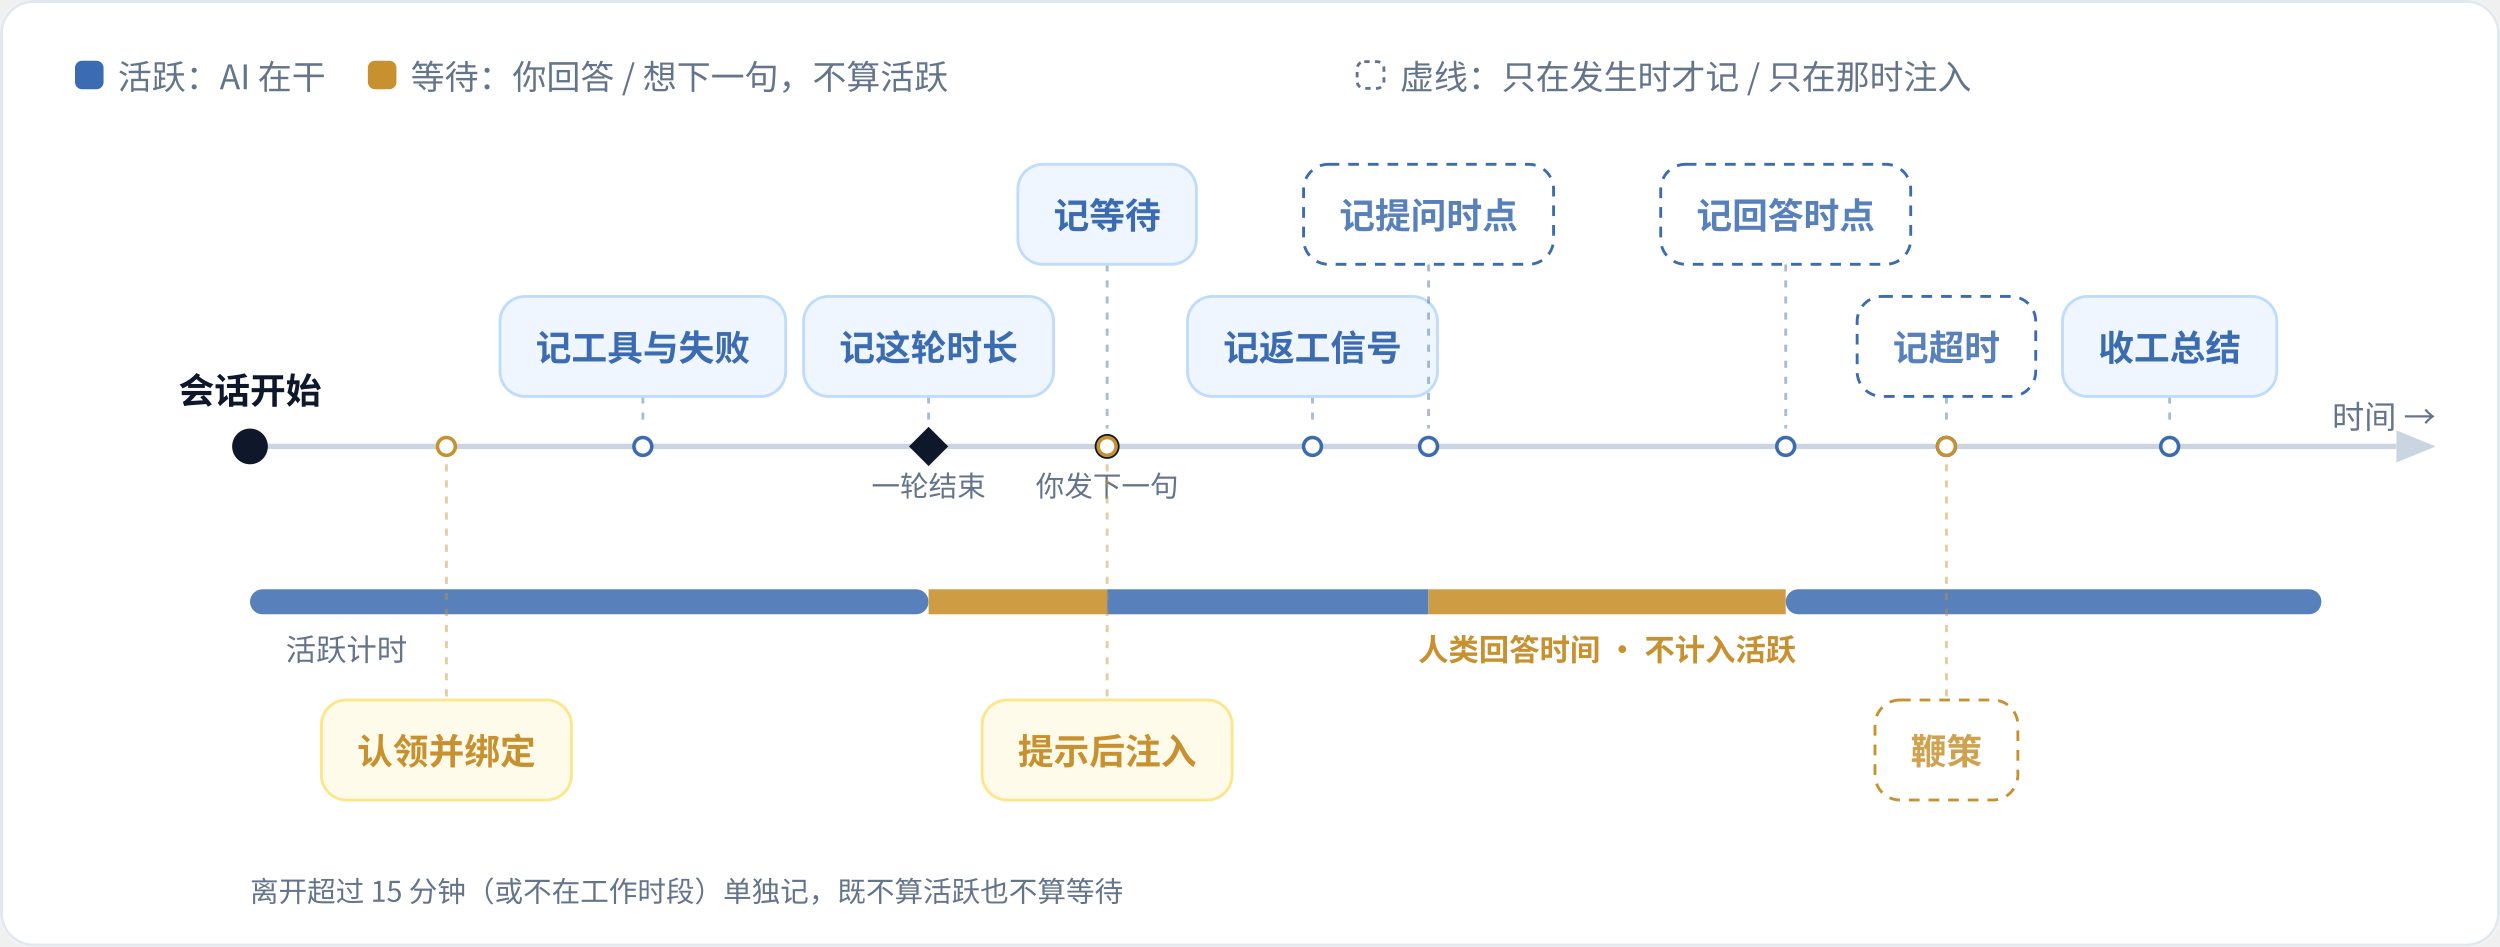
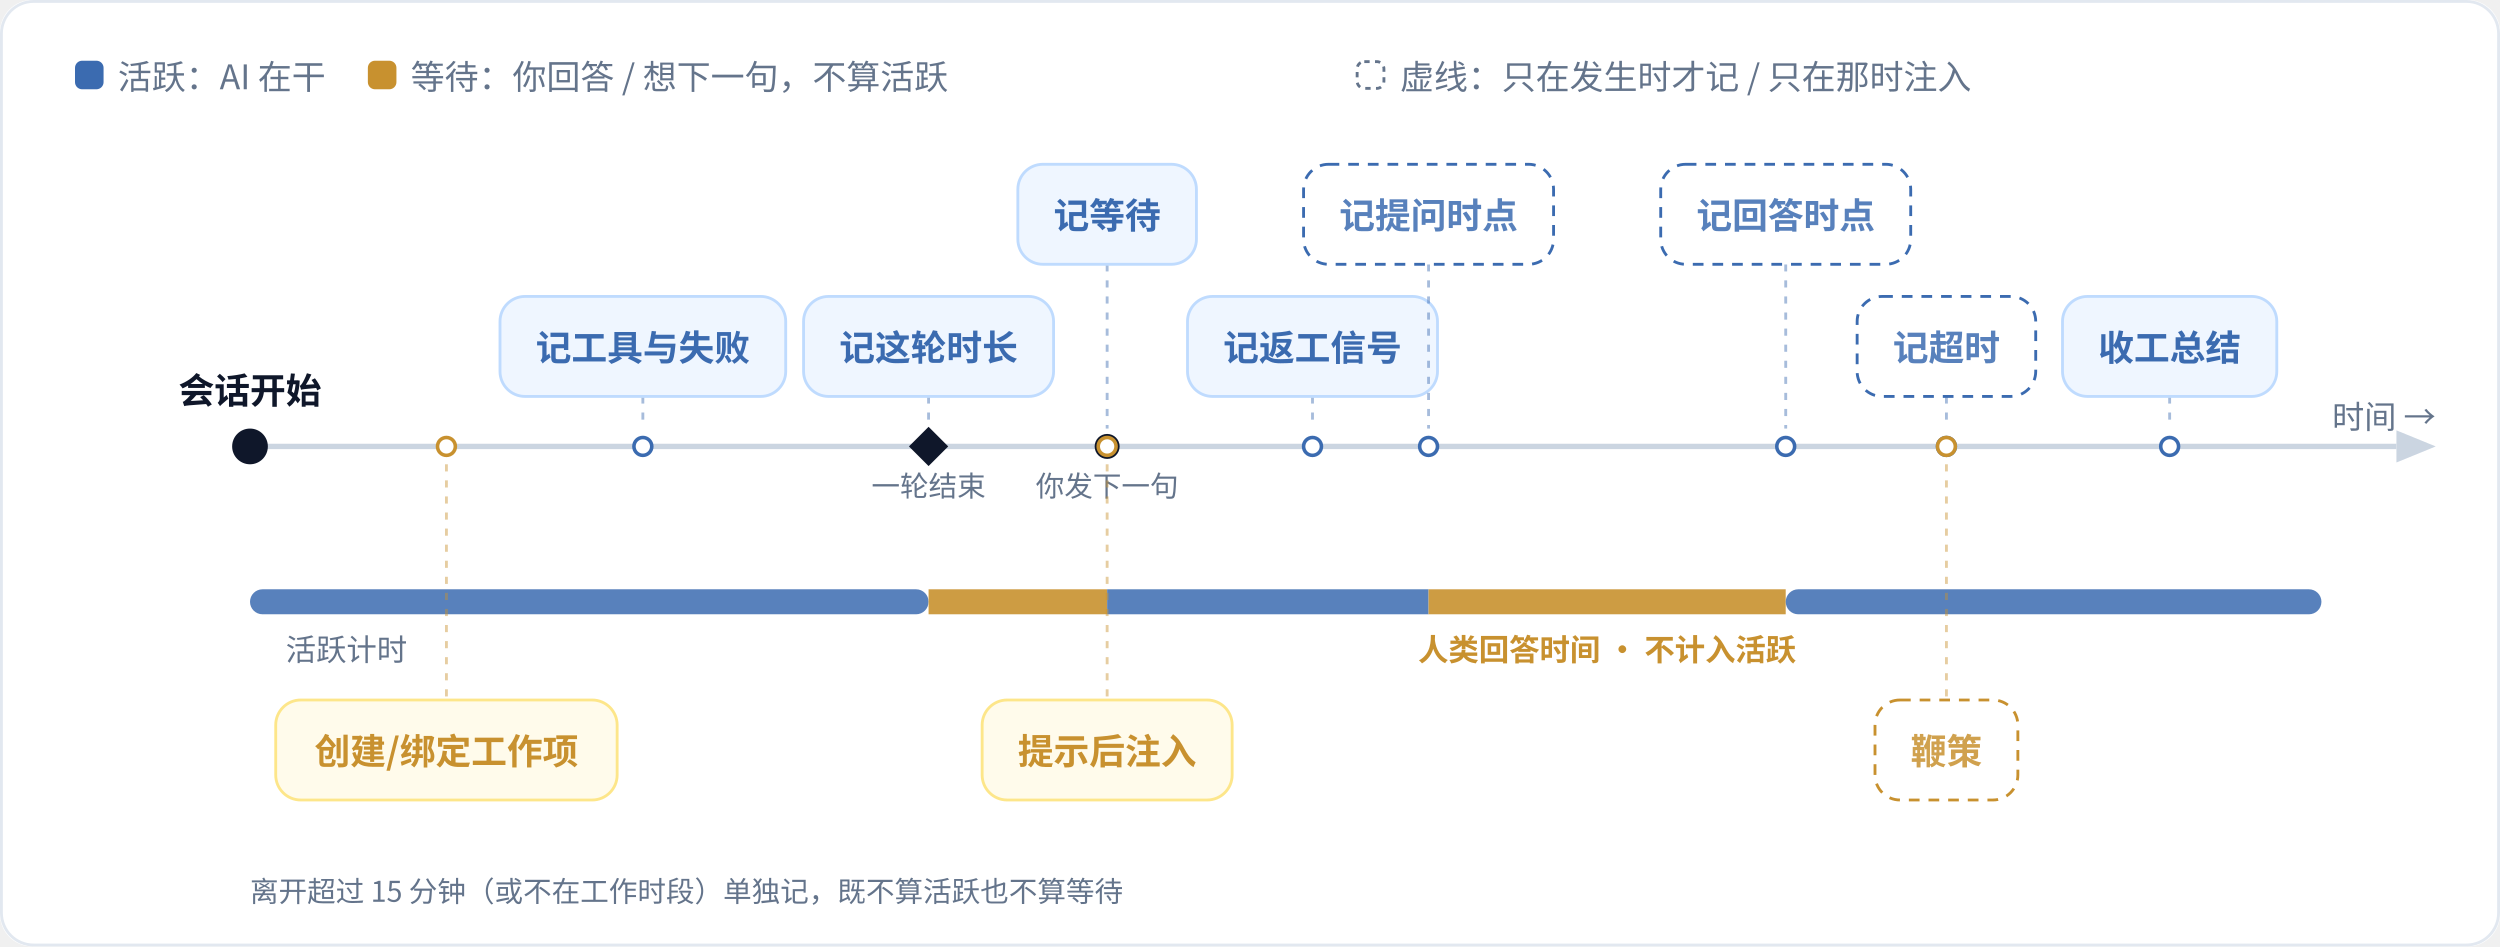
<svg xmlns="http://www.w3.org/2000/svg" width="1400" height="530" viewBox="0 0 1400 530" role="img" aria-labelledby="t1 t2">
  <rect width="1400" height="530" rx="18" fill="#ffffff" />
  <rect x="0.8" y="0.8" width="1398.4" height="528.4" rx="18" fill="none" stroke="#e2e8f0" stroke-width="1.6" />
  <rect x="42" y="34" width="16" height="16" rx="4" fill="#3b6bb0" />
  <text x="66" y="50" font-family="'PingFang SC','Noto Sans CJK SC','Microsoft YaHei',sans-serif" font-size="19" fill="#64748b">活跃：AI 在干</text>
  <rect x="206" y="34" width="16" height="16" rx="4" fill="#c8912f" />
  <text x="230" y="50" font-family="'PingFang SC','Noto Sans CJK SC','Microsoft YaHei',sans-serif" font-size="19" fill="#64748b">等待：你回答 / 想下一句，不算活跃</text>
  <rect x="760" y="34.5" width="15" height="15" rx="4" fill="none" stroke="#64748b" stroke-width="1.6" stroke-dasharray="3 3" />
  <text x="784" y="50" font-family="'PingFang SC','Noto Sans CJK SC','Microsoft YaHei',sans-serif" font-size="19" fill="#64748b">虚线：只在发生时才记 / 只在那时注入</text>
  <line x1="140" y1="250" x2="1342" y2="250" stroke="#cbd5e1" stroke-width="3" />
  <path d="M 1342 241 L 1364 250 L 1342 259 Z" fill="#cbd5e1" />
  <text x="1364" y="240" text-anchor="end" font-family="'PingFang SC','Noto Sans CJK SC','Microsoft YaHei',sans-serif" font-size="18" fill="#64748b">时间 →</text>
  <circle cx="140" cy="250" r="10" fill="#0f172a" />
  <text x="140" y="226" text-anchor="middle" font-family="'PingFang SC','Noto Sans CJK SC','Microsoft YaHei',sans-serif" font-size="20" font-weight="600" fill="#0f172a">会话开始</text>
  <path d="M 520 239 L 531 250 L 520 261 L 509 250 Z" fill="#0f172a" />
  <text x="520" y="278" text-anchor="middle" font-family="'PingFang SC','Noto Sans CJK SC','Microsoft YaHei',sans-serif" font-size="16" fill="#64748b">一轮结束</text>
  <circle cx="620" cy="250" r="6" fill="#ffffff" stroke="#0f172a" stroke-width="2" />
  <text x="620" y="278" text-anchor="middle" font-family="'PingFang SC','Noto Sans CJK SC','Microsoft YaHei',sans-serif" font-size="16" fill="#64748b">你发下一句</text>
  <rect x="140" y="330" width="380" height="14" rx="7" fill="#3b6bb0" opacity="0.85" />
  <rect x="520" y="330" width="100" height="14" fill="#c8912f" opacity="0.9" />
  <rect x="620" y="330" width="180" height="14" fill="#3b6bb0" opacity="0.85" />
  <rect x="800" y="330" width="200" height="14" fill="#c8912f" opacity="0.9" />
  <rect x="1000" y="330" width="300" height="14" rx="7" fill="#3b6bb0" opacity="0.85" />
  <text x="160" y="370" font-family="'PingFang SC','Noto Sans CJK SC','Microsoft YaHei',sans-serif" font-size="17" fill="#64748b">活跃计时</text>
  <text x="900" y="370" text-anchor="middle" font-family="'PingFang SC','Noto Sans CJK SC','Microsoft YaHei',sans-serif" font-size="17" font-weight="600" fill="#c8912f">人类回答时间 · 不计入活跃</text>
  <line x1="360" y1="222" x2="360" y2="240" stroke="#3b6bb0" stroke-width="1.6" stroke-dasharray="4 5" opacity="0.45" />
  <circle cx="360" cy="250" r="5" fill="#ffffff" stroke="#3b6bb0" stroke-width="2" />
  <rect x="280.0" y="166" width="160.0" height="56" rx="14" fill="#eff6ff" stroke="#bfdbfe" stroke-width="1.6" />
  <text x="360" y="202" text-anchor="middle" font-family="'PingFang SC','Noto Sans CJK SC','Microsoft YaHei',sans-serif" font-size="20" font-weight="600" fill="#3b6bb0" opacity="1">记工具与失败</text>
  <line x1="520" y1="222" x2="520" y2="240" stroke="#3b6bb0" stroke-width="1.6" stroke-dasharray="4 5" opacity="0.45" />
  <rect x="450.0" y="166" width="140.0" height="56" rx="14" fill="#eff6ff" stroke="#bfdbfe" stroke-width="1.6" />
  <text x="520" y="202" text-anchor="middle" font-family="'PingFang SC','Noto Sans CJK SC','Microsoft YaHei',sans-serif" font-size="20" font-weight="600" fill="#3b6bb0" opacity="1">记这轮时长</text>
  <line x1="620" y1="148" x2="620" y2="240" stroke="#3b6bb0" stroke-width="1.6" stroke-dasharray="4 5" opacity="0.45" />
  <rect x="570.0" y="92" width="100.0" height="56" rx="14" fill="#eff6ff" stroke="#bfdbfe" stroke-width="1.6" />
  <text x="620" y="128" text-anchor="middle" font-family="'PingFang SC','Noto Sans CJK SC','Microsoft YaHei',sans-serif" font-size="20" font-weight="600" fill="#3b6bb0" opacity="1">记等待</text>
  <line x1="735" y1="222" x2="735" y2="240" stroke="#3b6bb0" stroke-width="1.6" stroke-dasharray="4 5" opacity="0.45" />
  <circle cx="735" cy="250" r="5" fill="#ffffff" stroke="#3b6bb0" stroke-width="2" />
  <rect x="665.0" y="166" width="140.0" height="56" rx="14" fill="#eff6ff" stroke="#bfdbfe" stroke-width="1.6" />
  <text x="735" y="202" text-anchor="middle" font-family="'PingFang SC','Noto Sans CJK SC','Microsoft YaHei',sans-serif" font-size="20" font-weight="600" fill="#3b6bb0" opacity="1">记返工信号</text>
  <line x1="800" y1="148" x2="800" y2="240" stroke="#3b6bb0" stroke-width="1.6" stroke-dasharray="4 5" opacity="0.45" />
  <circle cx="800" cy="250" r="5" fill="#ffffff" stroke="#3b6bb0" stroke-width="2" />
  <rect x="730.0" y="92" width="140.0" height="56" rx="14" fill="#ffffff" stroke="#3b6bb0" stroke-width="1.6" stroke-dasharray="6 5" />
  <text x="800" y="128" text-anchor="middle" font-family="'PingFang SC','Noto Sans CJK SC','Microsoft YaHei',sans-serif" font-size="20" font-weight="600" fill="#3b6bb0" opacity="0.85">记提问时点</text>
  <line x1="1000" y1="148" x2="1000" y2="240" stroke="#3b6bb0" stroke-width="1.6" stroke-dasharray="4 5" opacity="0.45" />
  <circle cx="1000" cy="250" r="5" fill="#ffffff" stroke="#3b6bb0" stroke-width="2" />
  <rect x="930.0" y="92" width="140.0" height="56" rx="14" fill="#ffffff" stroke="#3b6bb0" stroke-width="1.6" stroke-dasharray="6 5" />
  <text x="1000" y="128" text-anchor="middle" font-family="'PingFang SC','Noto Sans CJK SC','Microsoft YaHei',sans-serif" font-size="20" font-weight="600" fill="#3b6bb0" opacity="0.85">记回答时点</text>
  <line x1="1090" y1="222" x2="1090" y2="240" stroke="#3b6bb0" stroke-width="1.6" stroke-dasharray="4 5" opacity="0.45" />
  <circle cx="1090" cy="250" r="5" fill="#ffffff" stroke="#3b6bb0" stroke-width="2" />
  <rect x="1040.0" y="166" width="100.0" height="56" rx="14" fill="#ffffff" stroke="#3b6bb0" stroke-width="1.6" stroke-dasharray="6 5" />
  <text x="1090" y="202" text-anchor="middle" font-family="'PingFang SC','Noto Sans CJK SC','Microsoft YaHei',sans-serif" font-size="20" font-weight="600" fill="#3b6bb0" opacity="0.85">记超时</text>
  <line x1="1215" y1="222" x2="1215" y2="240" stroke="#3b6bb0" stroke-width="1.6" stroke-dasharray="4 5" opacity="0.45" />
  <circle cx="1215" cy="250" r="5" fill="#ffffff" stroke="#3b6bb0" stroke-width="2" />
  <rect x="1155.0" y="166" width="120.0" height="56" rx="14" fill="#eff6ff" stroke="#bfdbfe" stroke-width="1.6" />
  <text x="1215" y="202" text-anchor="middle" font-family="'PingFang SC','Noto Sans CJK SC','Microsoft YaHei',sans-serif" font-size="20" font-weight="600" fill="#3b6bb0" opacity="1">收工总结</text>
  <line x1="250" y1="260" x2="250" y2="392" stroke="#c8912f" stroke-width="1.6" stroke-dasharray="4 5" opacity="0.45" />
  <circle cx="250" cy="250" r="5" fill="#ffffff" stroke="#c8912f" stroke-width="2" />
-   <rect x="180.0" y="392" width="140.0" height="56" rx="14" fill="#fffbeb" stroke="#fde68a" stroke-width="1.6" />
-   <text x="250" y="428" text-anchor="middle" font-family="'PingFang SC','Noto Sans CJK SC','Microsoft YaHei',sans-serif" font-size="20" font-weight="600" fill="#c8912f" opacity="1">认领并绑定</text>
+   <rect x="154.4" y="392" width="191.2" height="56" rx="14" fill="#fffbeb" stroke="#fde68a" stroke-width="1.6" />
+   <text x="250" y="428" text-anchor="middle" font-family="'PingFang SC','Noto Sans CJK SC','Microsoft YaHei',sans-serif" font-size="20" font-weight="600" fill="#c8912f" opacity="1">创建/绑定工作项</text>
  <line x1="620" y1="260" x2="620" y2="392" stroke="#c8912f" stroke-width="1.6" stroke-dasharray="4 5" opacity="0.45" />
  <circle cx="620" cy="250" r="5" fill="#ffffff" stroke="#c8912f" stroke-width="2" />
  <rect x="550.0" y="392" width="140.0" height="56" rx="14" fill="#fffbeb" stroke="#fde68a" stroke-width="1.6" />
  <text x="620" y="428" text-anchor="middle" font-family="'PingFang SC','Noto Sans CJK SC','Microsoft YaHei',sans-serif" font-size="20" font-weight="600" fill="#c8912f" opacity="1">提示后注入</text>
  <line x1="1090" y1="260" x2="1090" y2="392" stroke="#c8912f" stroke-width="1.6" stroke-dasharray="4 5" opacity="0.45" />
  <circle cx="1090" cy="250" r="5" fill="#ffffff" stroke="#c8912f" stroke-width="2" />
  <rect x="1050.0" y="392" width="80.0" height="56" rx="14" fill="#ffffff" stroke="#c8912f" stroke-width="1.6" stroke-dasharray="6 5" />
  <text x="1090" y="428" text-anchor="middle" font-family="'PingFang SC','Noto Sans CJK SC','Microsoft YaHei',sans-serif" font-size="20" font-weight="600" fill="#c8912f" opacity="0.85">鞭策</text>
  <text x="140" y="505" font-family="'PingFang SC','Noto Sans CJK SC','Microsoft YaHei',sans-serif" font-size="16" fill="#64748b">离开超过 15 分钟（或不在工作时段）单独记，既不算活跃也不算等待</text>
</svg>
